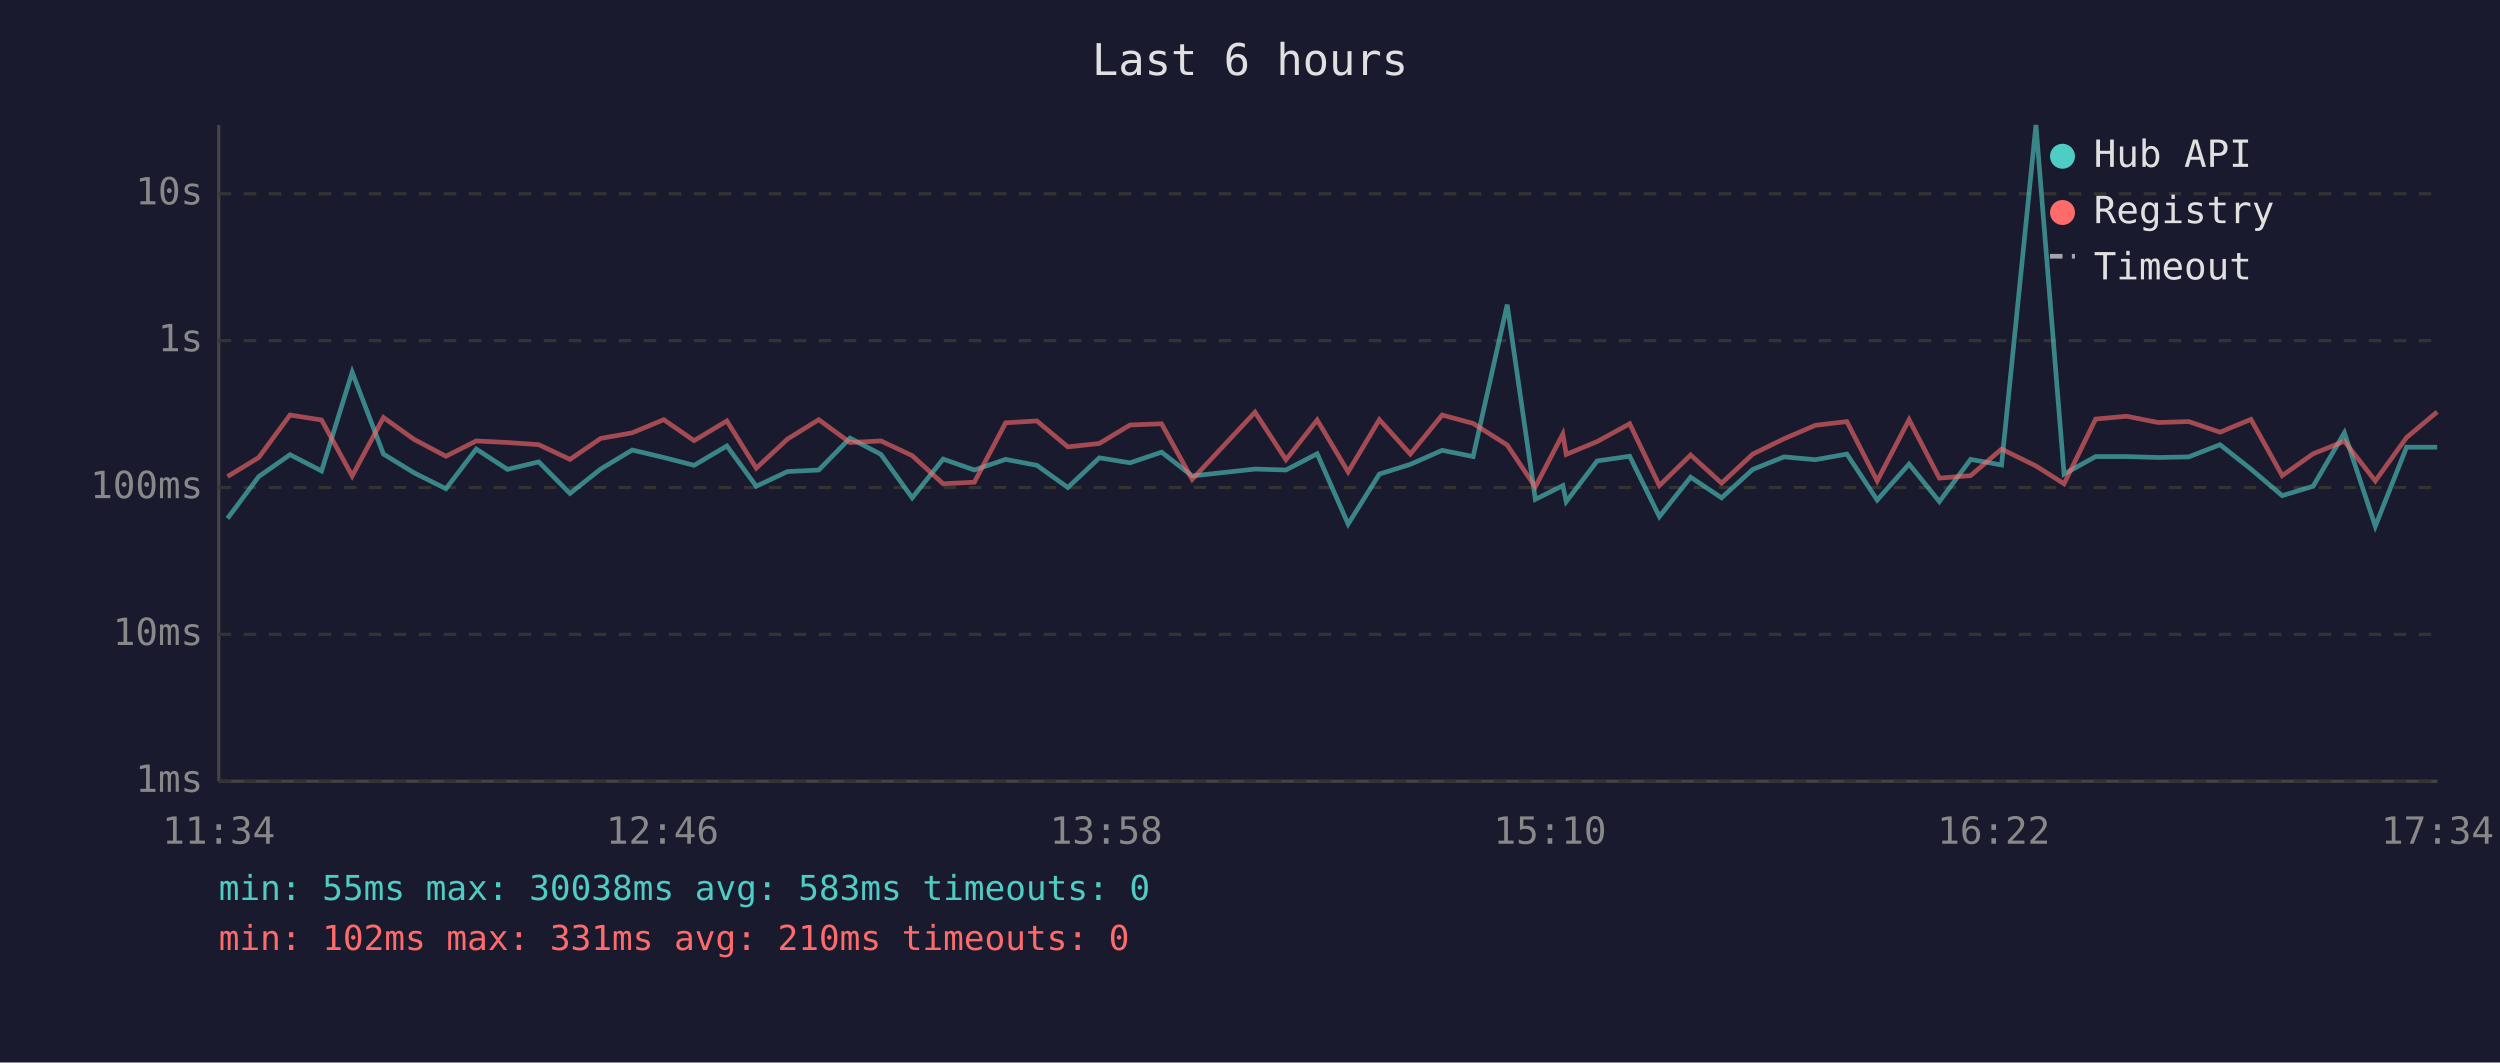
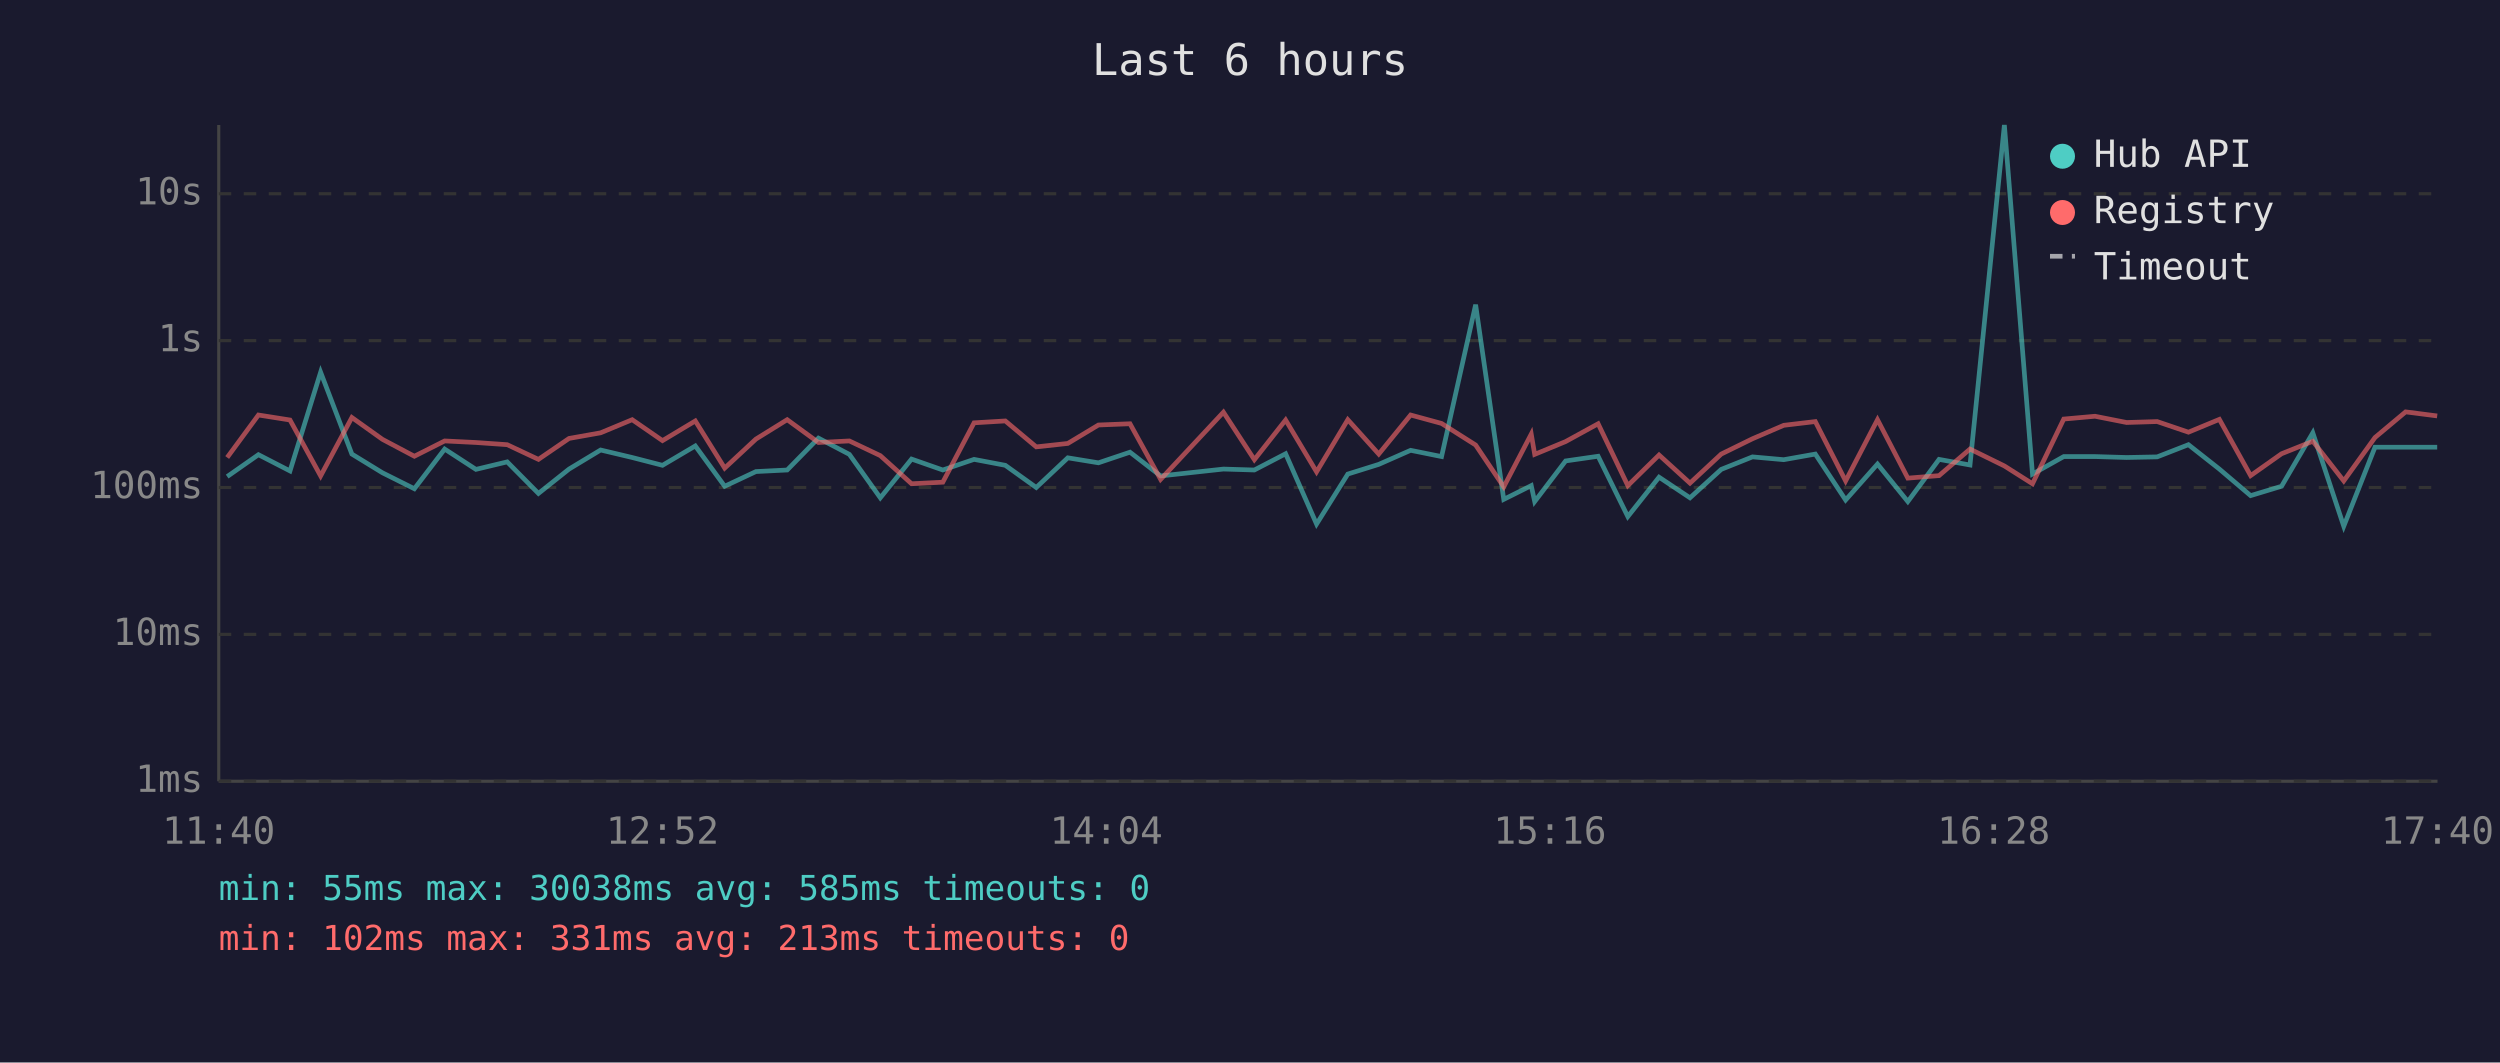
<svg xmlns="http://www.w3.org/2000/svg" viewBox="0 0 800 340" font-family="monospace" font-size="12">
  <rect width="800" height="340" fill="#1a1a2e" />
  <text x="400" y="24" fill="#e0e0e0" font-size="14" text-anchor="middle">Last 6 hours</text>
  <line x1="70" y1="40" x2="70" y2="250" stroke="#444" stroke-width="1" />
  <line x1="70" y1="250" x2="780" y2="250" stroke="#444" stroke-width="1" />
  <line x1="70" y1="250" x2="780" y2="250" stroke="#333" stroke-width="1" stroke-dasharray="4" />
  <text x="65" y="250" fill="#888" text-anchor="end" dominant-baseline="middle">1ms</text>
  <line x1="70" y1="203" x2="780" y2="203" stroke="#333" stroke-width="1" stroke-dasharray="4" />
  <text x="65" y="203" fill="#888" text-anchor="end" dominant-baseline="middle">10ms</text>
  <line x1="70" y1="156" x2="780" y2="156" stroke="#333" stroke-width="1" stroke-dasharray="4" />
  <text x="65" y="156" fill="#888" text-anchor="end" dominant-baseline="middle">100ms</text>
  <line x1="70" y1="109" x2="780" y2="109" stroke="#333" stroke-width="1" stroke-dasharray="4" />
  <text x="65" y="109" fill="#888" text-anchor="end" dominant-baseline="middle">1s</text>
  <line x1="70" y1="62" x2="780" y2="62" stroke="#333" stroke-width="1" stroke-dasharray="4" />
  <text x="65" y="62" fill="#888" text-anchor="end" dominant-baseline="middle">10s</text>
-   <text x="70" y="270" fill="#888" text-anchor="middle">11:34</text>
-   <text x="212" y="270" fill="#888" text-anchor="middle">12:46</text>
-   <text x="354" y="270" fill="#888" text-anchor="middle">13:58</text>
-   <text x="496" y="270" fill="#888" text-anchor="middle">15:10</text>
-   <text x="638" y="270" fill="#888" text-anchor="middle">16:22</text>
-   <text x="780" y="270" fill="#888" text-anchor="middle">17:34</text>
-   <polyline points="72.8,165.9 82.8,152.5 92.8,145.5 102.9,150.7 112.7,119.1 122.7,145.3 132.5,151.3 142.7,156.4 152.4,143.7 162.4,150.2 172.4,147.8 182.4,157.9 192.2,150.1 202.3,144.0 212.4,146.4 222.1,148.9 232.6,142.7 242.0,155.6 252.0,150.9 262.0,150.4 272.0,140.2 281.9,145.4 291.9,159.3 301.8,146.9 311.8,150.4 321.8,147.0 331.8,148.9 341.7,156.0 351.8,146.5 361.6,148.1 371.7,144.7 381.5,152.3 401.6,150.1 411.5,150.4 421.5,145.2 431.4,167.7 441.4,151.7 451.3,148.6 461.5,144.1 471.4,146.1 482.3,97.5 491.3,159.8 500.1,155.4 501.2,160.5 511.1,147.5 521.5,146.0 531.0,165.3 541.0,152.7 550.9,159.3 560.9,150.2 570.9,146.2 580.9,147.1 591.0,145.3 600.7,160.0 610.9,148.5 620.6,160.5 630.6,147.0 640.5,148.8 651.5,40.0 660.5,151.7 670.6,146.1 680.5,146.1 690.6,146.4 700.4,146.2 710.4,142.3 720.3,150.1 730.3,158.6 740.2,155.6 750.2,138.5 760.1,168.4 770.1,143.1 779.9,143.1" fill="none" stroke="#4ecdc4" stroke-width="1.5" opacity="0.6" />
-   <polyline points="72.8,152.5 82.8,146.4 92.8,132.8 102.9,134.4 112.7,152.3 122.7,133.6 132.5,140.6 142.7,146.0 152.4,141.1 162.4,141.6 172.4,142.3 182.4,147.0 192.2,140.3 202.3,138.5 212.4,134.3 222.1,141.0 232.6,134.7 242.0,149.8 252.0,140.5 262.0,134.3 272.0,141.6 281.9,141.1 291.9,145.8 301.8,154.8 311.8,154.3 321.8,135.3 331.8,134.7 341.7,143.0 351.8,141.9 361.6,136.0 371.7,135.6 381.5,153.4 401.6,131.9 411.5,147.1 421.5,134.4 431.4,151.0 441.4,134.3 451.3,145.3 461.5,132.8 471.4,135.5 482.3,142.4 491.3,155.8 500.1,138.9 501.2,145.4 511.1,141.3 521.5,135.6 531.0,155.4 541.0,145.6 550.9,154.6 560.9,145.3 570.9,140.4 580.9,136.1 591.0,134.9 600.7,153.9 610.9,134.3 620.6,153.0 630.6,152.2 640.5,143.7 651.5,149.1 660.5,154.8 670.6,134.1 680.5,133.2 690.6,135.2 700.4,134.9 710.4,138.3 720.3,134.2 730.3,152.2 740.2,145.2 750.2,141.2 760.1,153.9 770.1,140.0 779.9,131.8" fill="none" stroke="#ff6b6b" stroke-width="1.5" opacity="0.6" />
+   <text x="70" y="270" fill="#888" text-anchor="middle">11:40</text>
+   <text x="212" y="270" fill="#888" text-anchor="middle">12:52</text>
+   <text x="354" y="270" fill="#888" text-anchor="middle">14:04</text>
+   <text x="496" y="270" fill="#888" text-anchor="middle">15:16</text>
+   <text x="638" y="270" fill="#888" text-anchor="middle">16:28</text>
+   <text x="780" y="270" fill="#888" text-anchor="middle">17:40</text>
+   <polyline points="72.7,152.5 82.7,145.5 92.8,150.7 102.6,119.1 112.6,145.3 122.4,151.3 132.6,156.4 142.3,143.7 152.3,150.2 162.3,147.8 172.3,157.9 182.1,150.1 192.2,144.0 202.3,146.4 212.0,148.9 222.5,142.7 231.9,155.6 241.9,150.9 251.9,150.4 261.9,140.2 271.8,145.4 281.7,159.3 291.7,146.9 301.7,150.4 311.7,147.0 321.7,148.9 331.6,156.0 341.7,146.5 351.5,148.1 361.6,144.7 371.4,152.3 391.5,150.1 401.4,150.4 411.4,145.2 421.3,167.7 431.3,151.7 441.2,148.6 451.4,144.1 461.3,146.1 472.2,97.5 481.2,159.8 490.0,155.4 491.1,160.5 501.0,147.5 511.4,146.0 520.9,165.3 530.9,152.7 540.8,159.3 550.8,150.2 560.8,146.2 570.8,147.1 580.9,145.3 590.6,160.0 600.8,148.5 610.5,160.5 620.5,147.0 630.4,148.8 641.4,40.0 650.4,151.7 660.4,146.1 670.4,146.1 680.5,146.4 690.3,146.2 700.3,142.3 710.2,150.1 720.2,158.6 730.1,155.6 740.1,138.5 750.0,168.4 760.0,143.1 769.8,143.1 779.9,143.1" fill="none" stroke="#4ecdc4" stroke-width="1.5" opacity="0.6" />
+   <polyline points="72.7,146.4 82.7,132.8 92.8,134.4 102.6,152.3 112.6,133.6 122.4,140.6 132.6,146.0 142.3,141.1 152.3,141.6 162.3,142.3 172.3,147.0 182.1,140.3 192.2,138.5 202.3,134.3 212.0,141.0 222.5,134.7 231.9,149.8 241.9,140.5 251.9,134.3 261.9,141.6 271.8,141.1 281.7,145.8 291.7,154.8 301.7,154.3 311.7,135.3 321.7,134.7 331.6,143.0 341.7,141.9 351.5,136.0 361.6,135.6 371.4,153.4 391.5,131.9 401.4,147.1 411.4,134.4 421.3,151.0 431.3,134.3 441.2,145.3 451.4,132.8 461.3,135.5 472.2,142.4 481.2,155.8 490.0,138.9 491.1,145.4 501.0,141.3 511.4,135.6 520.9,155.4 530.9,145.6 540.8,154.6 550.8,145.3 560.8,140.4 570.8,136.1 580.9,134.9 590.6,153.9 600.8,134.3 610.5,153.0 620.5,152.2 630.4,143.7 641.4,149.1 650.4,154.8 660.4,134.1 670.4,133.2 680.5,135.2 690.3,134.9 700.3,138.3 710.2,134.2 720.2,152.2 730.1,145.2 740.1,141.2 750.0,153.9 760.0,140.0 769.8,131.8 779.9,133.1" fill="none" stroke="#ff6b6b" stroke-width="1.5" opacity="0.6" />
  <circle cx="660" cy="50" r="4" fill="#4ecdc4" />
  <text x="670" y="50" fill="#e0e0e0" dominant-baseline="middle">Hub API</text>
  <circle cx="660" cy="68" r="4" fill="#ff6b6b" />
  <text x="670" y="68" fill="#e0e0e0" dominant-baseline="middle">Registry</text>
  <line x1="656" y1="82" x2="664" y2="82" stroke="#e0e0e0" stroke-width="1.5" stroke-dasharray="4,3" opacity="0.7" />
  <text x="670" y="86" fill="#e0e0e0" dominant-baseline="middle">Timeout</text>
-   <text x="70" y="288" fill="#4ecdc4" font-size="11">min: 55ms  max: 30038ms  avg: 583ms  timeouts: 0</text>
-   <text x="70" y="304" fill="#ff6b6b" font-size="11">min: 102ms  max: 331ms  avg: 210ms  timeouts: 0</text>
+   <text x="70" y="288" fill="#4ecdc4" font-size="11">min: 55ms  max: 30038ms  avg: 585ms  timeouts: 0</text>
+   <text x="70" y="304" fill="#ff6b6b" font-size="11">min: 102ms  max: 331ms  avg: 213ms  timeouts: 0</text>
</svg>
